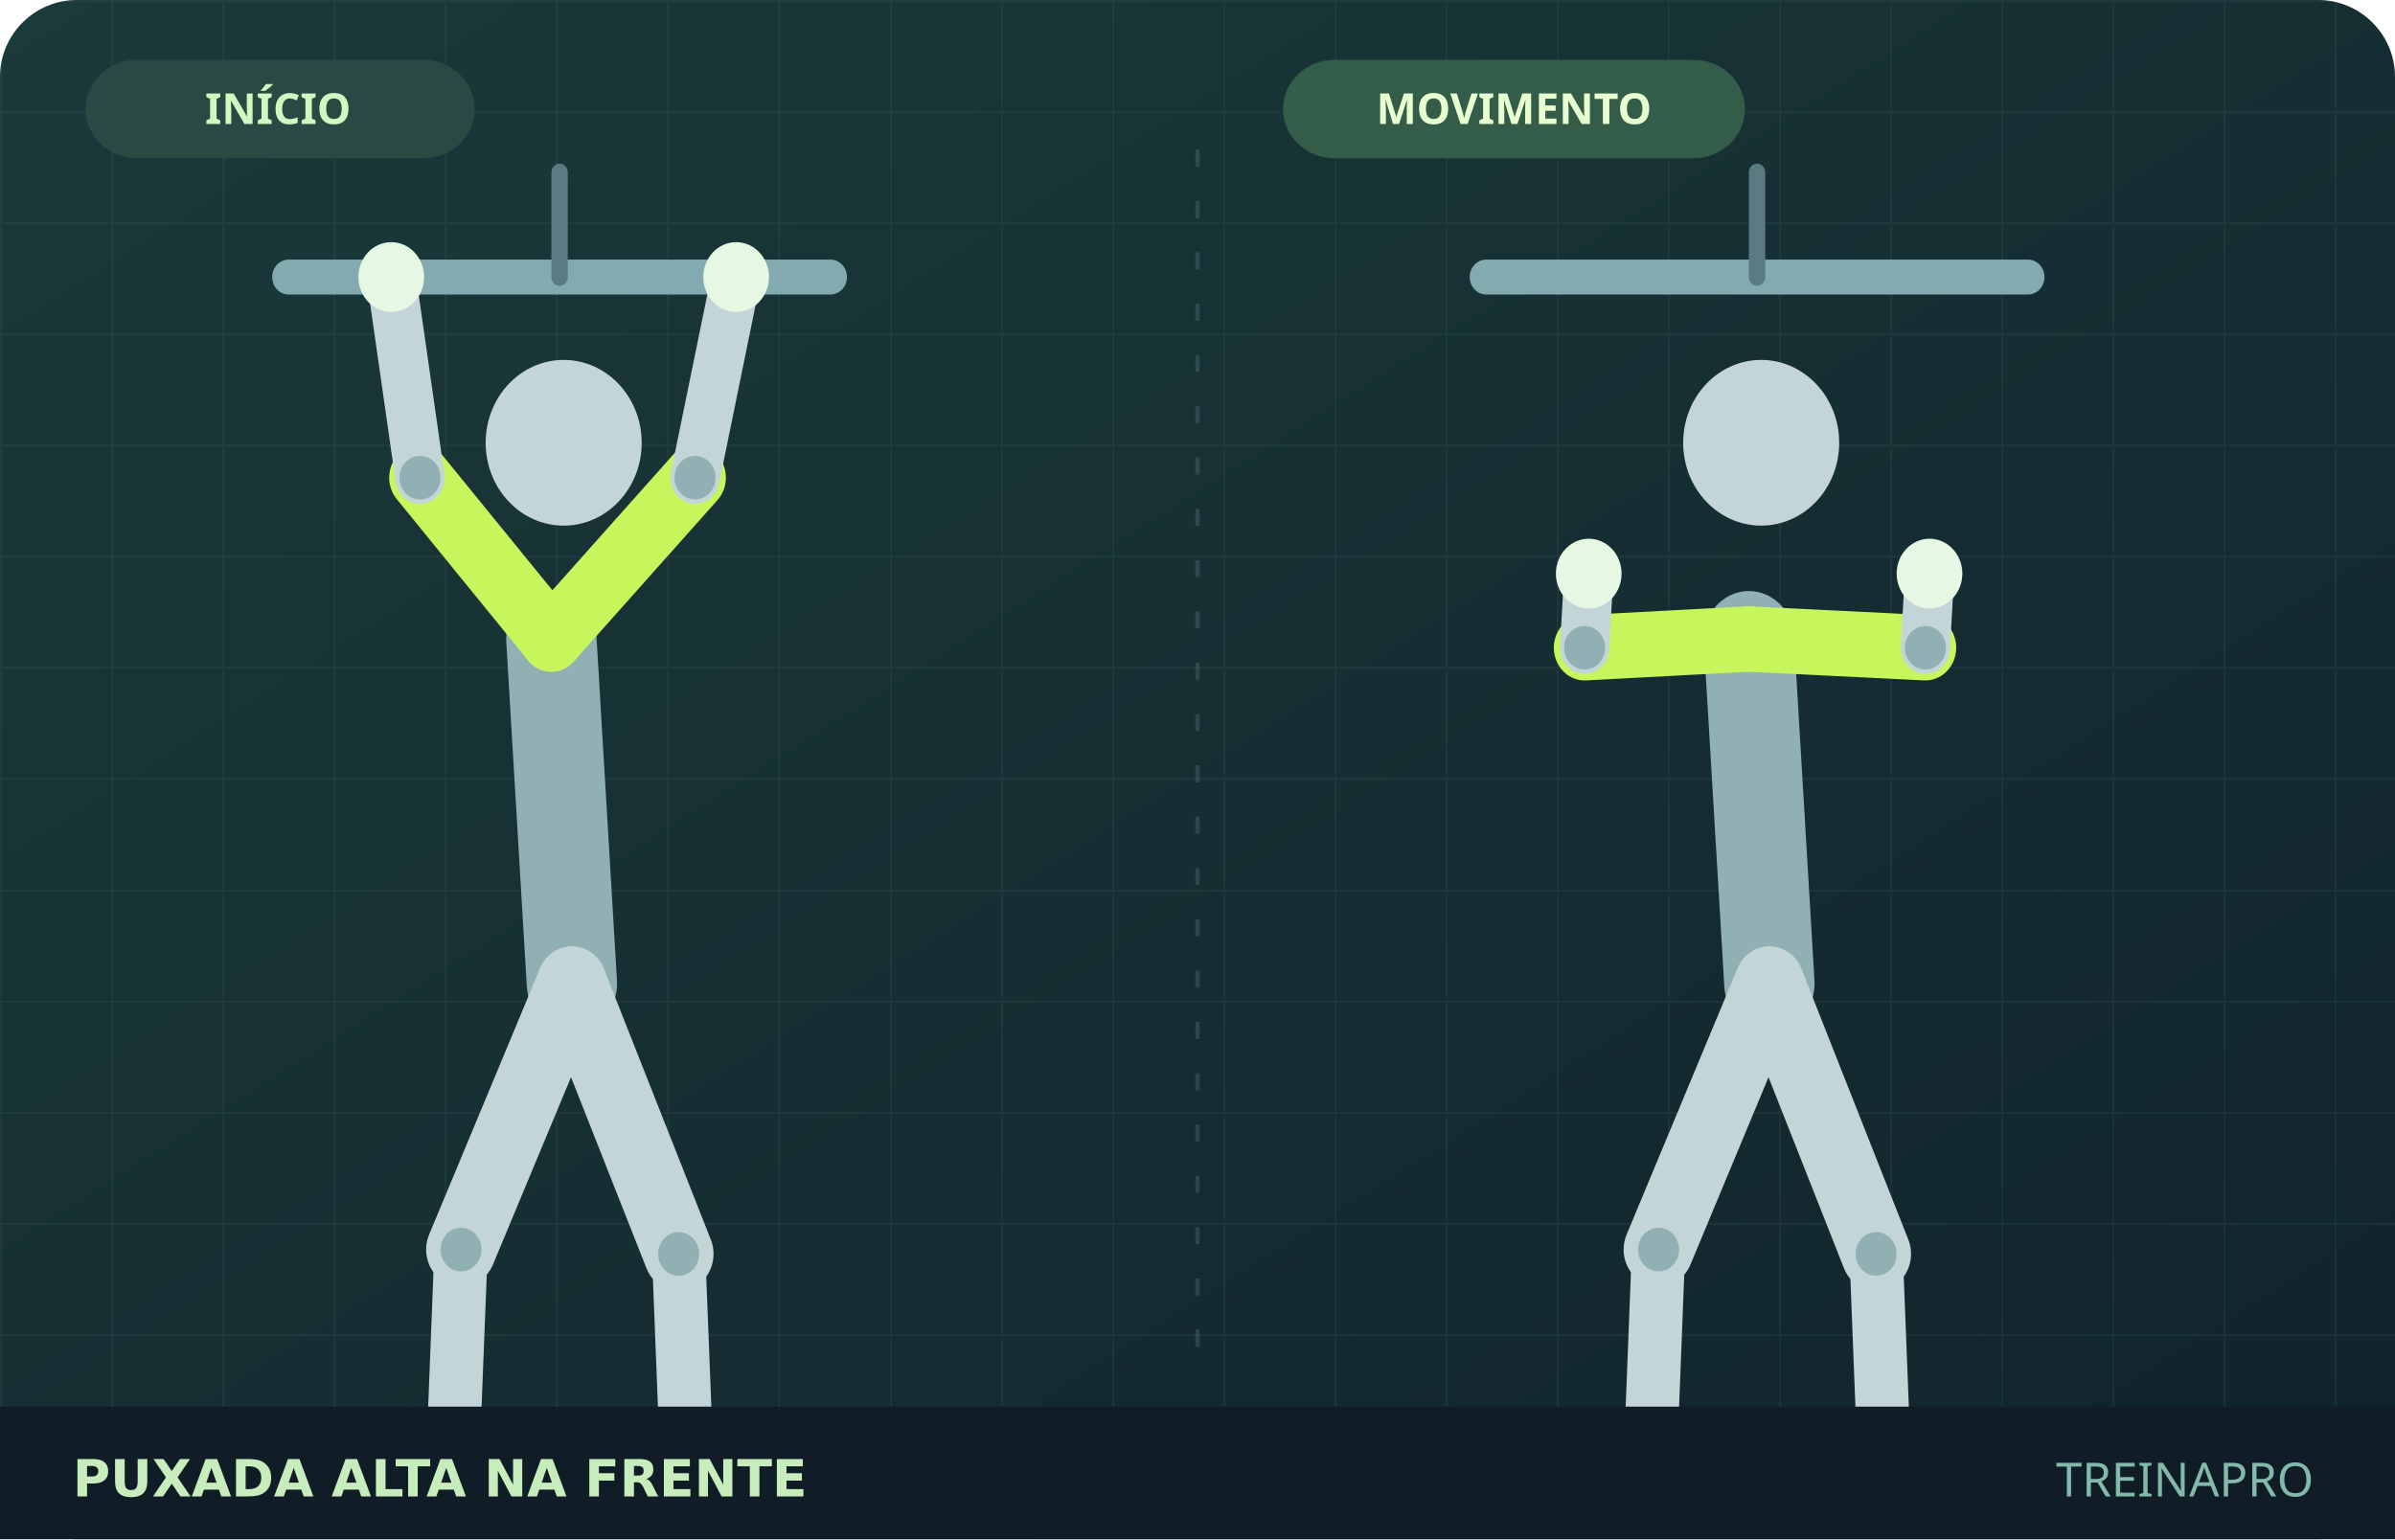
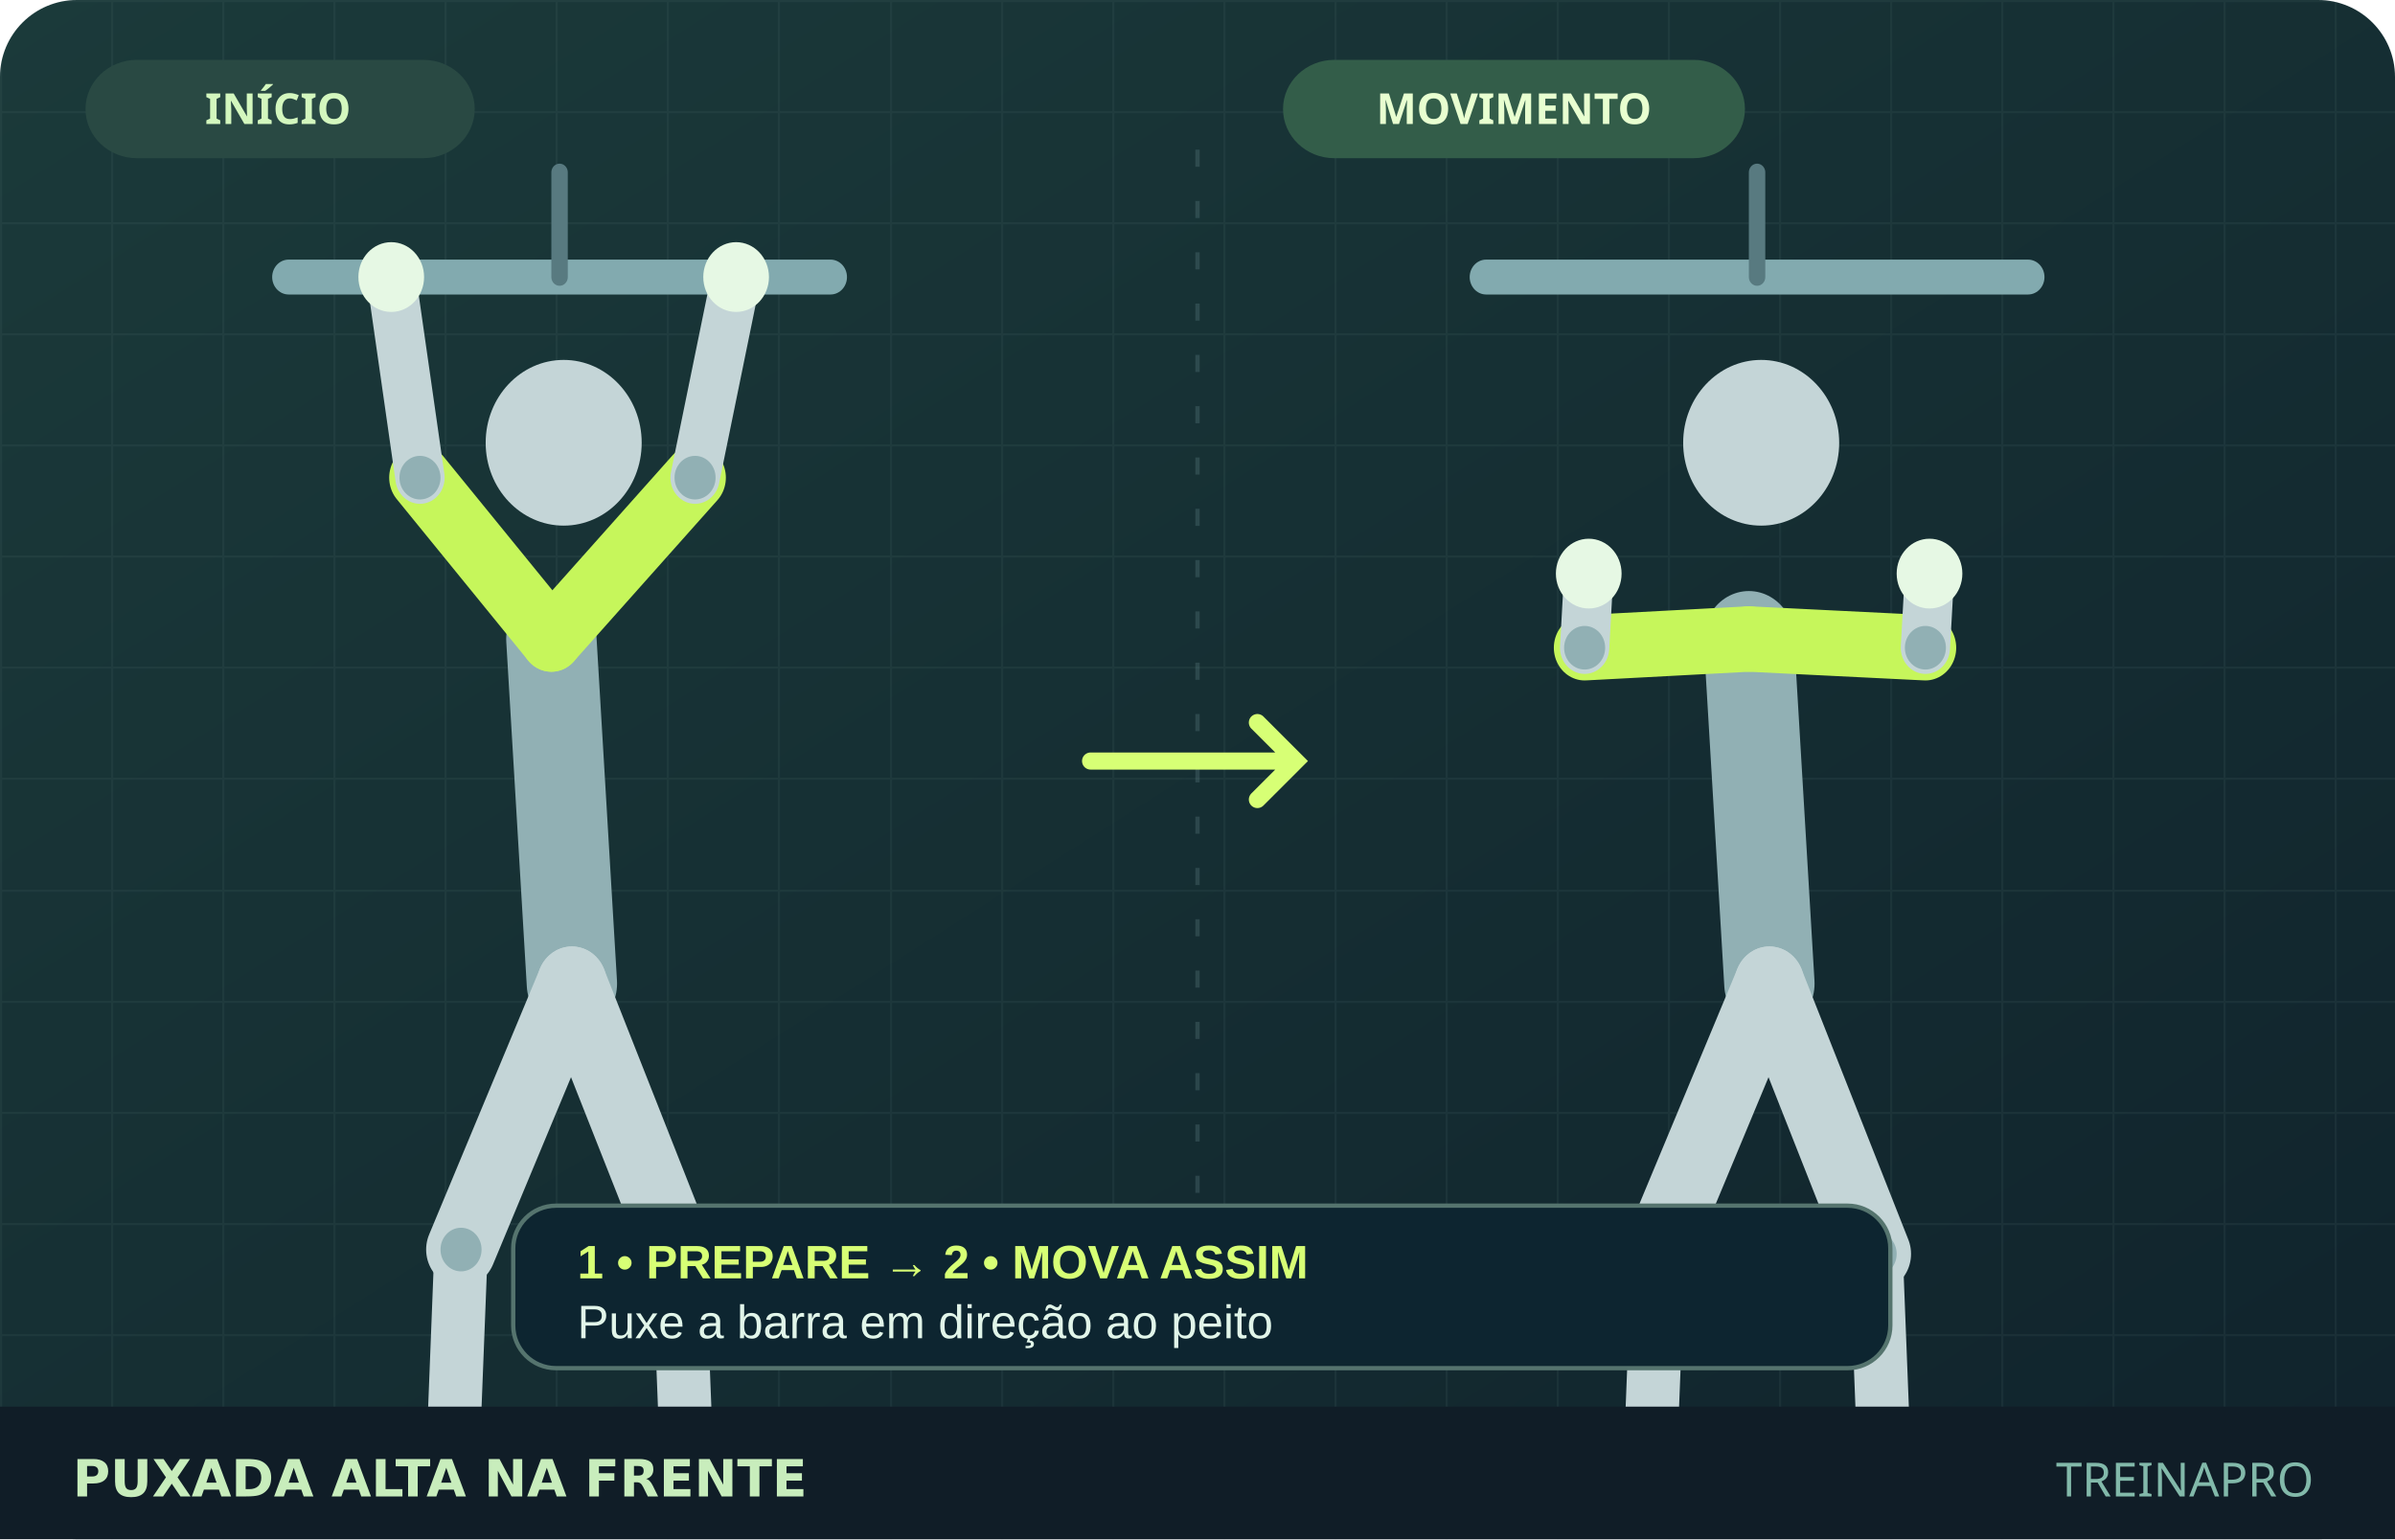
<svg xmlns="http://www.w3.org/2000/svg" viewBox="0 0 560 360" role="img" aria-labelledby="title desc">
  <defs>
    <linearGradient id="bg" x1="0" y1="0" x2="1" y2="1">
      <stop stop-color="#1b3a3a" />
      <stop offset="1" stop-color="#10232c" />
    </linearGradient>
    <pattern id="grid" width="26" height="26" patternUnits="userSpaceOnUse">
      <path d="M26 0H0V26" stroke="#527477" opacity=".13" fill="none" />
    </pattern>
  </defs>
  <rect width="560" height="360" rx="18" fill="url(#bg)" />
  <rect width="560" height="360" rx="18" fill="url(#grid)" />
  <path d="M280 35V315" stroke="#709297" stroke-dasharray="4 8" opacity=".25" />
  <rect x="20" y="14" rx="12" width="91" height="23" fill="#294943" />
  <text x="65" y="29" fill="#d3f7be" text-anchor="middle" font-size="10" font-family="sans-serif" font-weight="bold">INÍCIO</text>
  <rect x="300" y="14" rx="12" width="108" height="23" fill="#335d49" />
  <text x="354" y="29" fill="#e8ffd0" text-anchor="middle" font-size="10" font-family="sans-serif" font-weight="bold">MOVIMENTO</text>
  <g transform="translate(7 24) scale(.96 1.02)">
    <line x1="63" y1="40" x2="195" y2="40" stroke="#82aaaf" stroke-width="8" stroke-linecap="round" />
    <line x1="129" y1="16" x2="129" y2="40" stroke="#587a80" stroke-width="4" stroke-linecap="round" />
    <line x1="83" y1="310" x2="175" y2="310" stroke="#587a80" stroke-width="4" stroke-linecap="round" />
    <line x1="127" y1="123" x2="132" y2="202" stroke="#91b0b4" stroke-width="22" stroke-linecap="round" />
    <line x1="132" y1="202" x2="105" y2="263" stroke="#c4d5d7" stroke-width="17" stroke-linecap="round" />
    <line x1="105" y1="263" x2="103" y2="311" stroke="#c4d5d7" stroke-width="13" stroke-linecap="round" />
    <line x1="132" y1="202" x2="158" y2="264" stroke="#c4d5d7" stroke-width="17" stroke-linecap="round" />
    <line x1="158" y1="264" x2="160" y2="312" stroke="#c4d5d7" stroke-width="13" stroke-linecap="round" />
    <line x1="127" y1="123" x2="95" y2="86" stroke="#c6f65b" stroke-width="15" stroke-linecap="round" />
    <line x1="95" y1="86" x2="88" y2="40" stroke="#c4d5d7" stroke-width="12" stroke-linecap="round" />
    <line x1="127" y1="123" x2="162" y2="86" stroke="#c6f65b" stroke-width="15" stroke-linecap="round" />
    <line x1="162" y1="86" x2="172" y2="40" stroke="#c4d5d7" stroke-width="12" stroke-linecap="round" />
    <circle cx="130" cy="78" r="19" fill="#c4d5d7" />
    <circle cx="95" cy="86" r="5" fill="#91b0b4" />
    <circle cx="162" cy="86" r="5" fill="#91b0b4" />
    <circle cx="105" cy="263" r="5" fill="#91b0b4" />
    <circle cx="158" cy="264" r="5" fill="#91b0b4" />
    <circle cx="88" cy="40" r="8" fill="#e6f8e4" />
    <circle cx="172" cy="40" r="8" fill="#e6f8e4" />
    <line x1="96" y1="311" x2="117" y2="311" stroke="#d8e5e3" stroke-width="5" stroke-linecap="round" />
    <line x1="153" y1="312" x2="174" y2="312" stroke="#d8e5e3" stroke-width="5" stroke-linecap="round" />
  </g>
  <g transform="translate(287 24) scale(.96 1.02)">
    <line x1="63" y1="40" x2="195" y2="40" stroke="#82aaaf" stroke-width="8" stroke-linecap="round" />
    <line x1="129" y1="16" x2="129" y2="40" stroke="#587a80" stroke-width="4" stroke-linecap="round" />
    <line x1="83" y1="310" x2="175" y2="310" stroke="#587a80" stroke-width="4" stroke-linecap="round" />
    <line x1="127" y1="123" x2="132" y2="202" stroke="#91b0b4" stroke-width="22" stroke-linecap="round" />
    <line x1="132" y1="202" x2="105" y2="263" stroke="#c4d5d7" stroke-width="17" stroke-linecap="round" />
    <line x1="105" y1="263" x2="103" y2="311" stroke="#c4d5d7" stroke-width="13" stroke-linecap="round" />
    <line x1="132" y1="202" x2="158" y2="264" stroke="#c4d5d7" stroke-width="17" stroke-linecap="round" />
    <line x1="158" y1="264" x2="160" y2="312" stroke="#c4d5d7" stroke-width="13" stroke-linecap="round" />
    <line x1="127" y1="123" x2="87" y2="125" stroke="#c6f65b" stroke-width="15" stroke-linecap="round" />
    <line x1="87" y1="125" x2="88" y2="108" stroke="#c4d5d7" stroke-width="12" stroke-linecap="round" />
    <line x1="127" y1="123" x2="170" y2="125" stroke="#c6f65b" stroke-width="15" stroke-linecap="round" />
    <line x1="170" y1="125" x2="171" y2="108" stroke="#c4d5d7" stroke-width="12" stroke-linecap="round" />
    <circle cx="130" cy="78" r="19" fill="#c4d5d7" />
    <circle cx="87" cy="125" r="5" fill="#91b0b4" />
    <circle cx="170" cy="125" r="5" fill="#91b0b4" />
    <circle cx="105" cy="263" r="5" fill="#91b0b4" />
    <circle cx="158" cy="264" r="5" fill="#91b0b4" />
    <circle cx="88" cy="108" r="8" fill="#e6f8e4" />
    <circle cx="171" cy="108" r="8" fill="#e6f8e4" />
    <line x1="96" y1="311" x2="117" y2="311" stroke="#d8e5e3" stroke-width="5" stroke-linecap="round" />
    <line x1="153" y1="312" x2="174" y2="312" stroke="#d8e5e3" stroke-width="5" stroke-linecap="round" />
  </g>
  <rect x="0" y="329" width="560" height="31" fill="#101d27" />
  <text x="17" y="350" font-size="12" font-family="DejaVu Sans, sans-serif" font-weight="700" fill="#c8edbc">PUXADA ALTA NA FRENTE</text>
  <text x="541" y="350" font-size="11" font-family="sans-serif" text-anchor="end" fill="#82b9aa">TREINAPRO</text>
+   <g aria-hidden="true">
+     <path d="M255 178H303m-9-9 9 9-9 9" stroke="#d7ff75" stroke-width="4" fill="none" stroke-linecap="round" />
+     <rect x="120" y="282" rx="10" width="322" height="38" fill="#0d2530" stroke="#55746e" />
+     <text x="135" y="299" font-family="Arial,sans-serif" font-size="11" font-weight="bold" fill="#d7ff75">1 • PREPARE → 2 • MOVA ASSIM</text>
+     <text x="135" y="313" font-family="Arial,sans-serif" font-size="11" fill="#e1f5e9">Puxe a barra em direção ao peito</text>
+   </g>
</svg>
